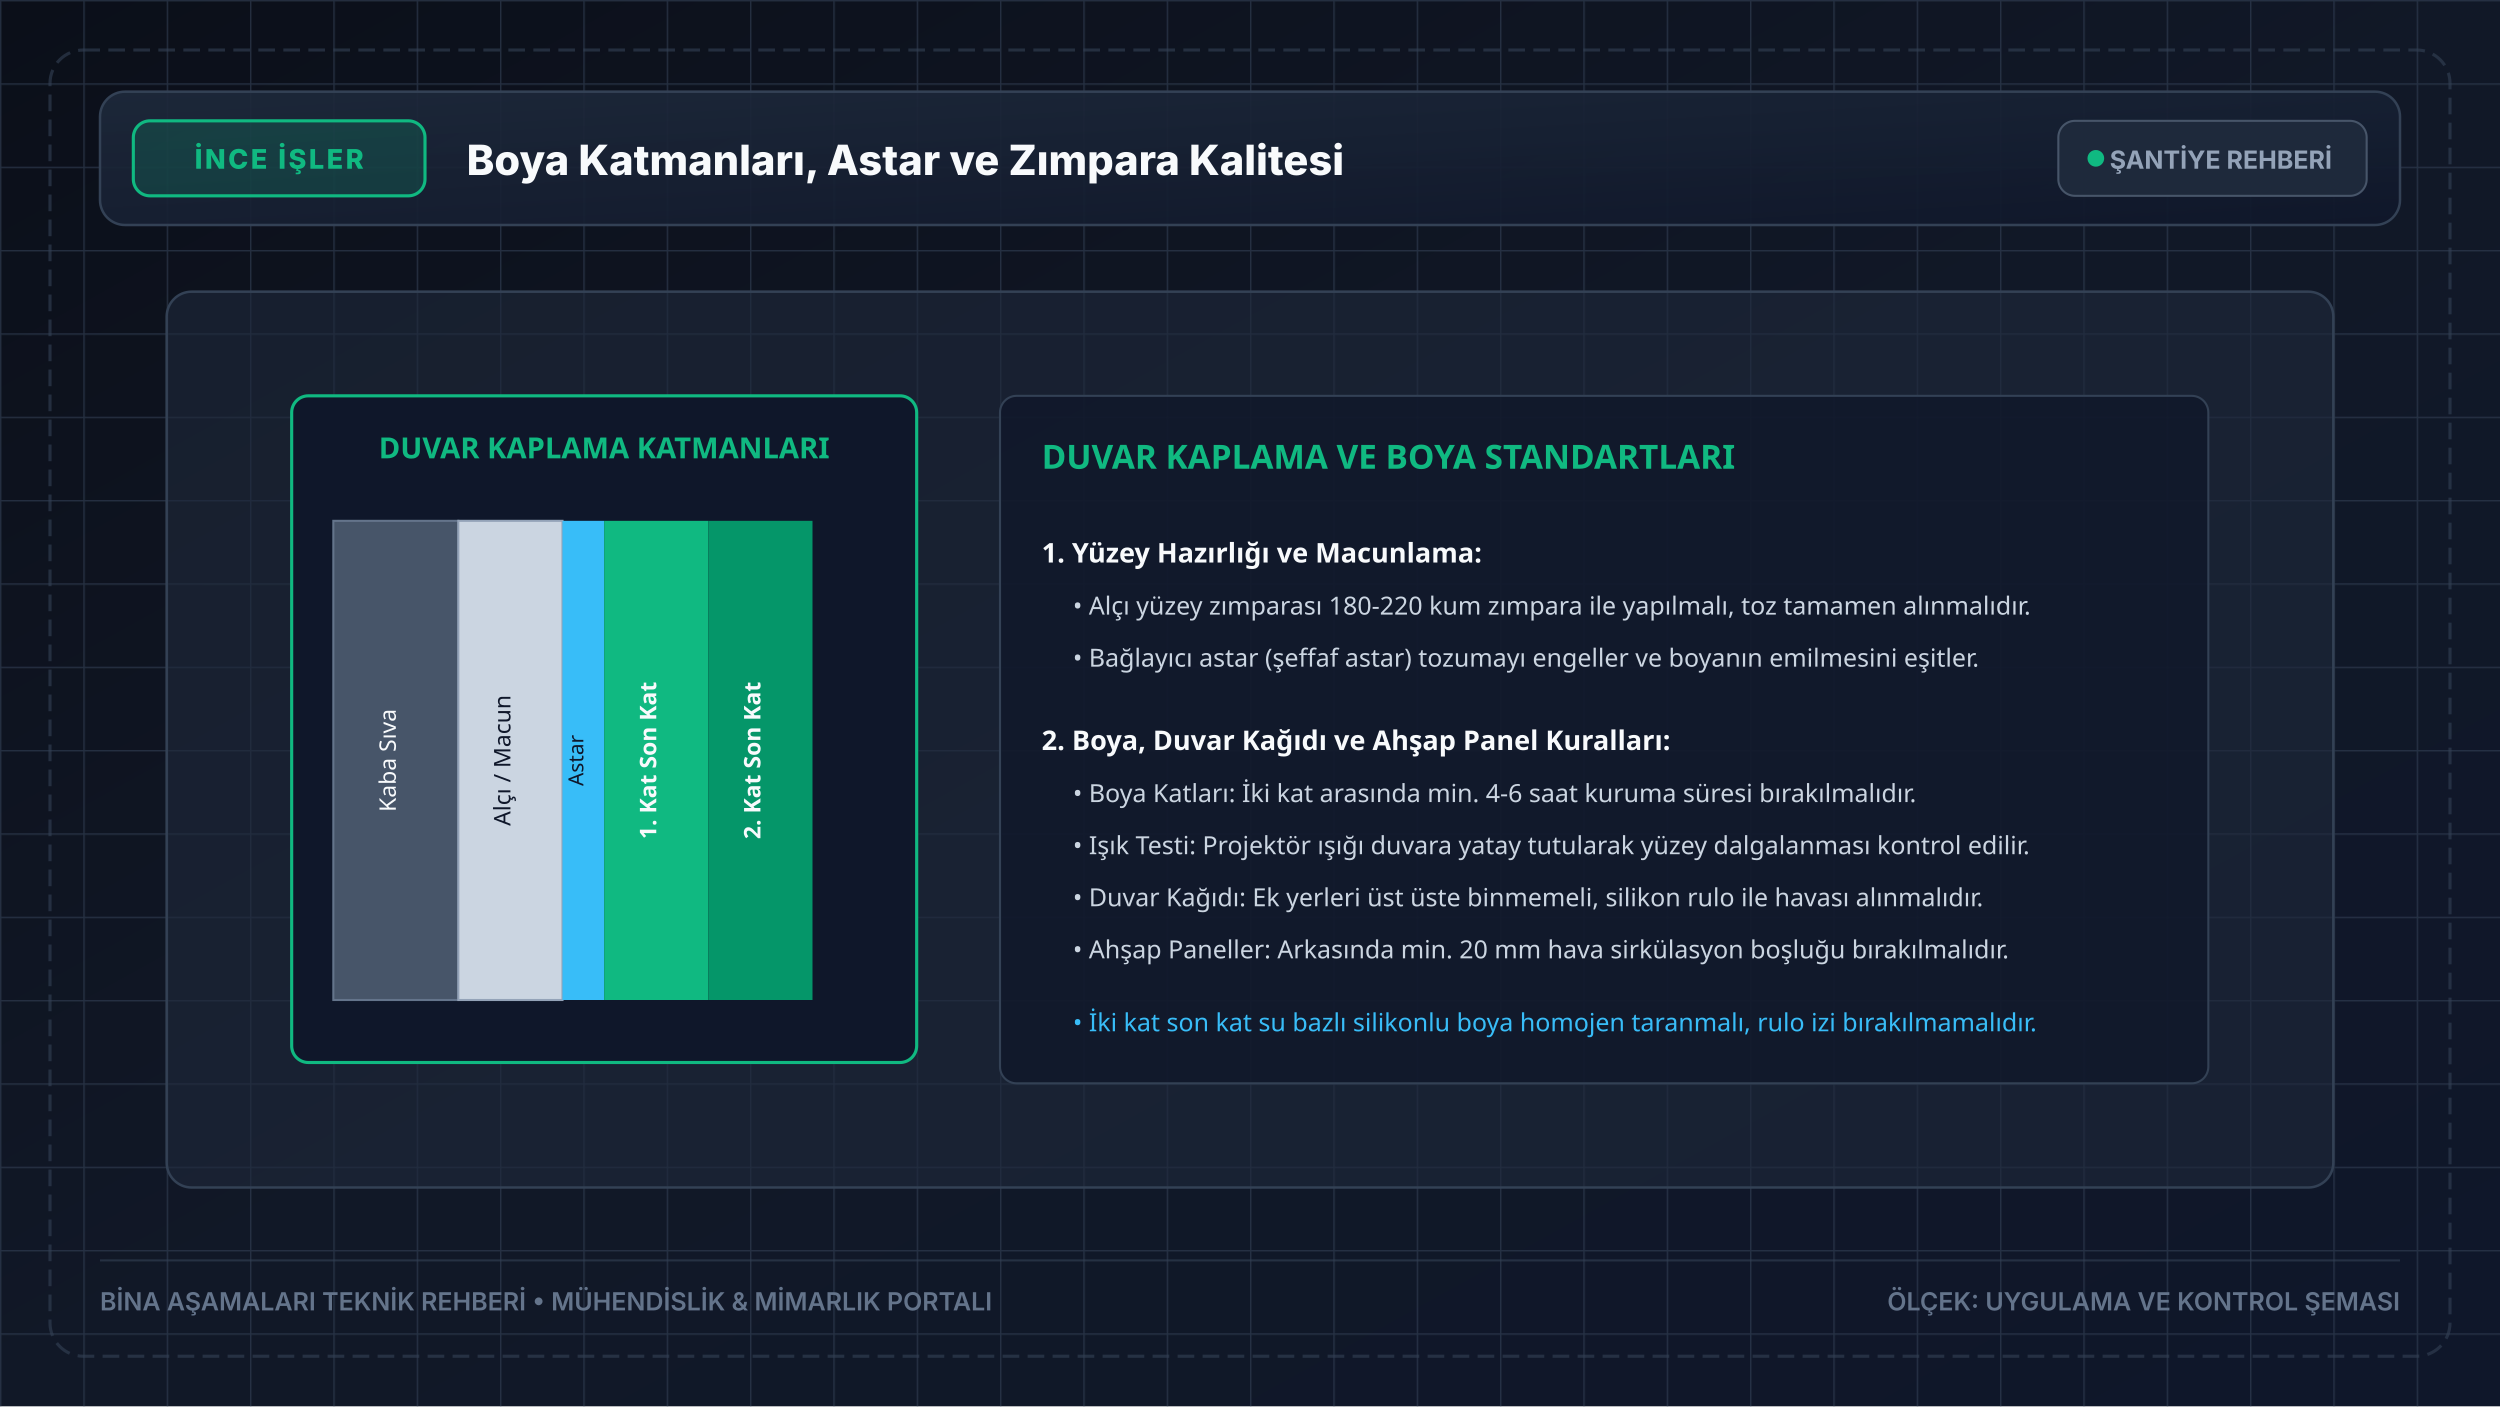
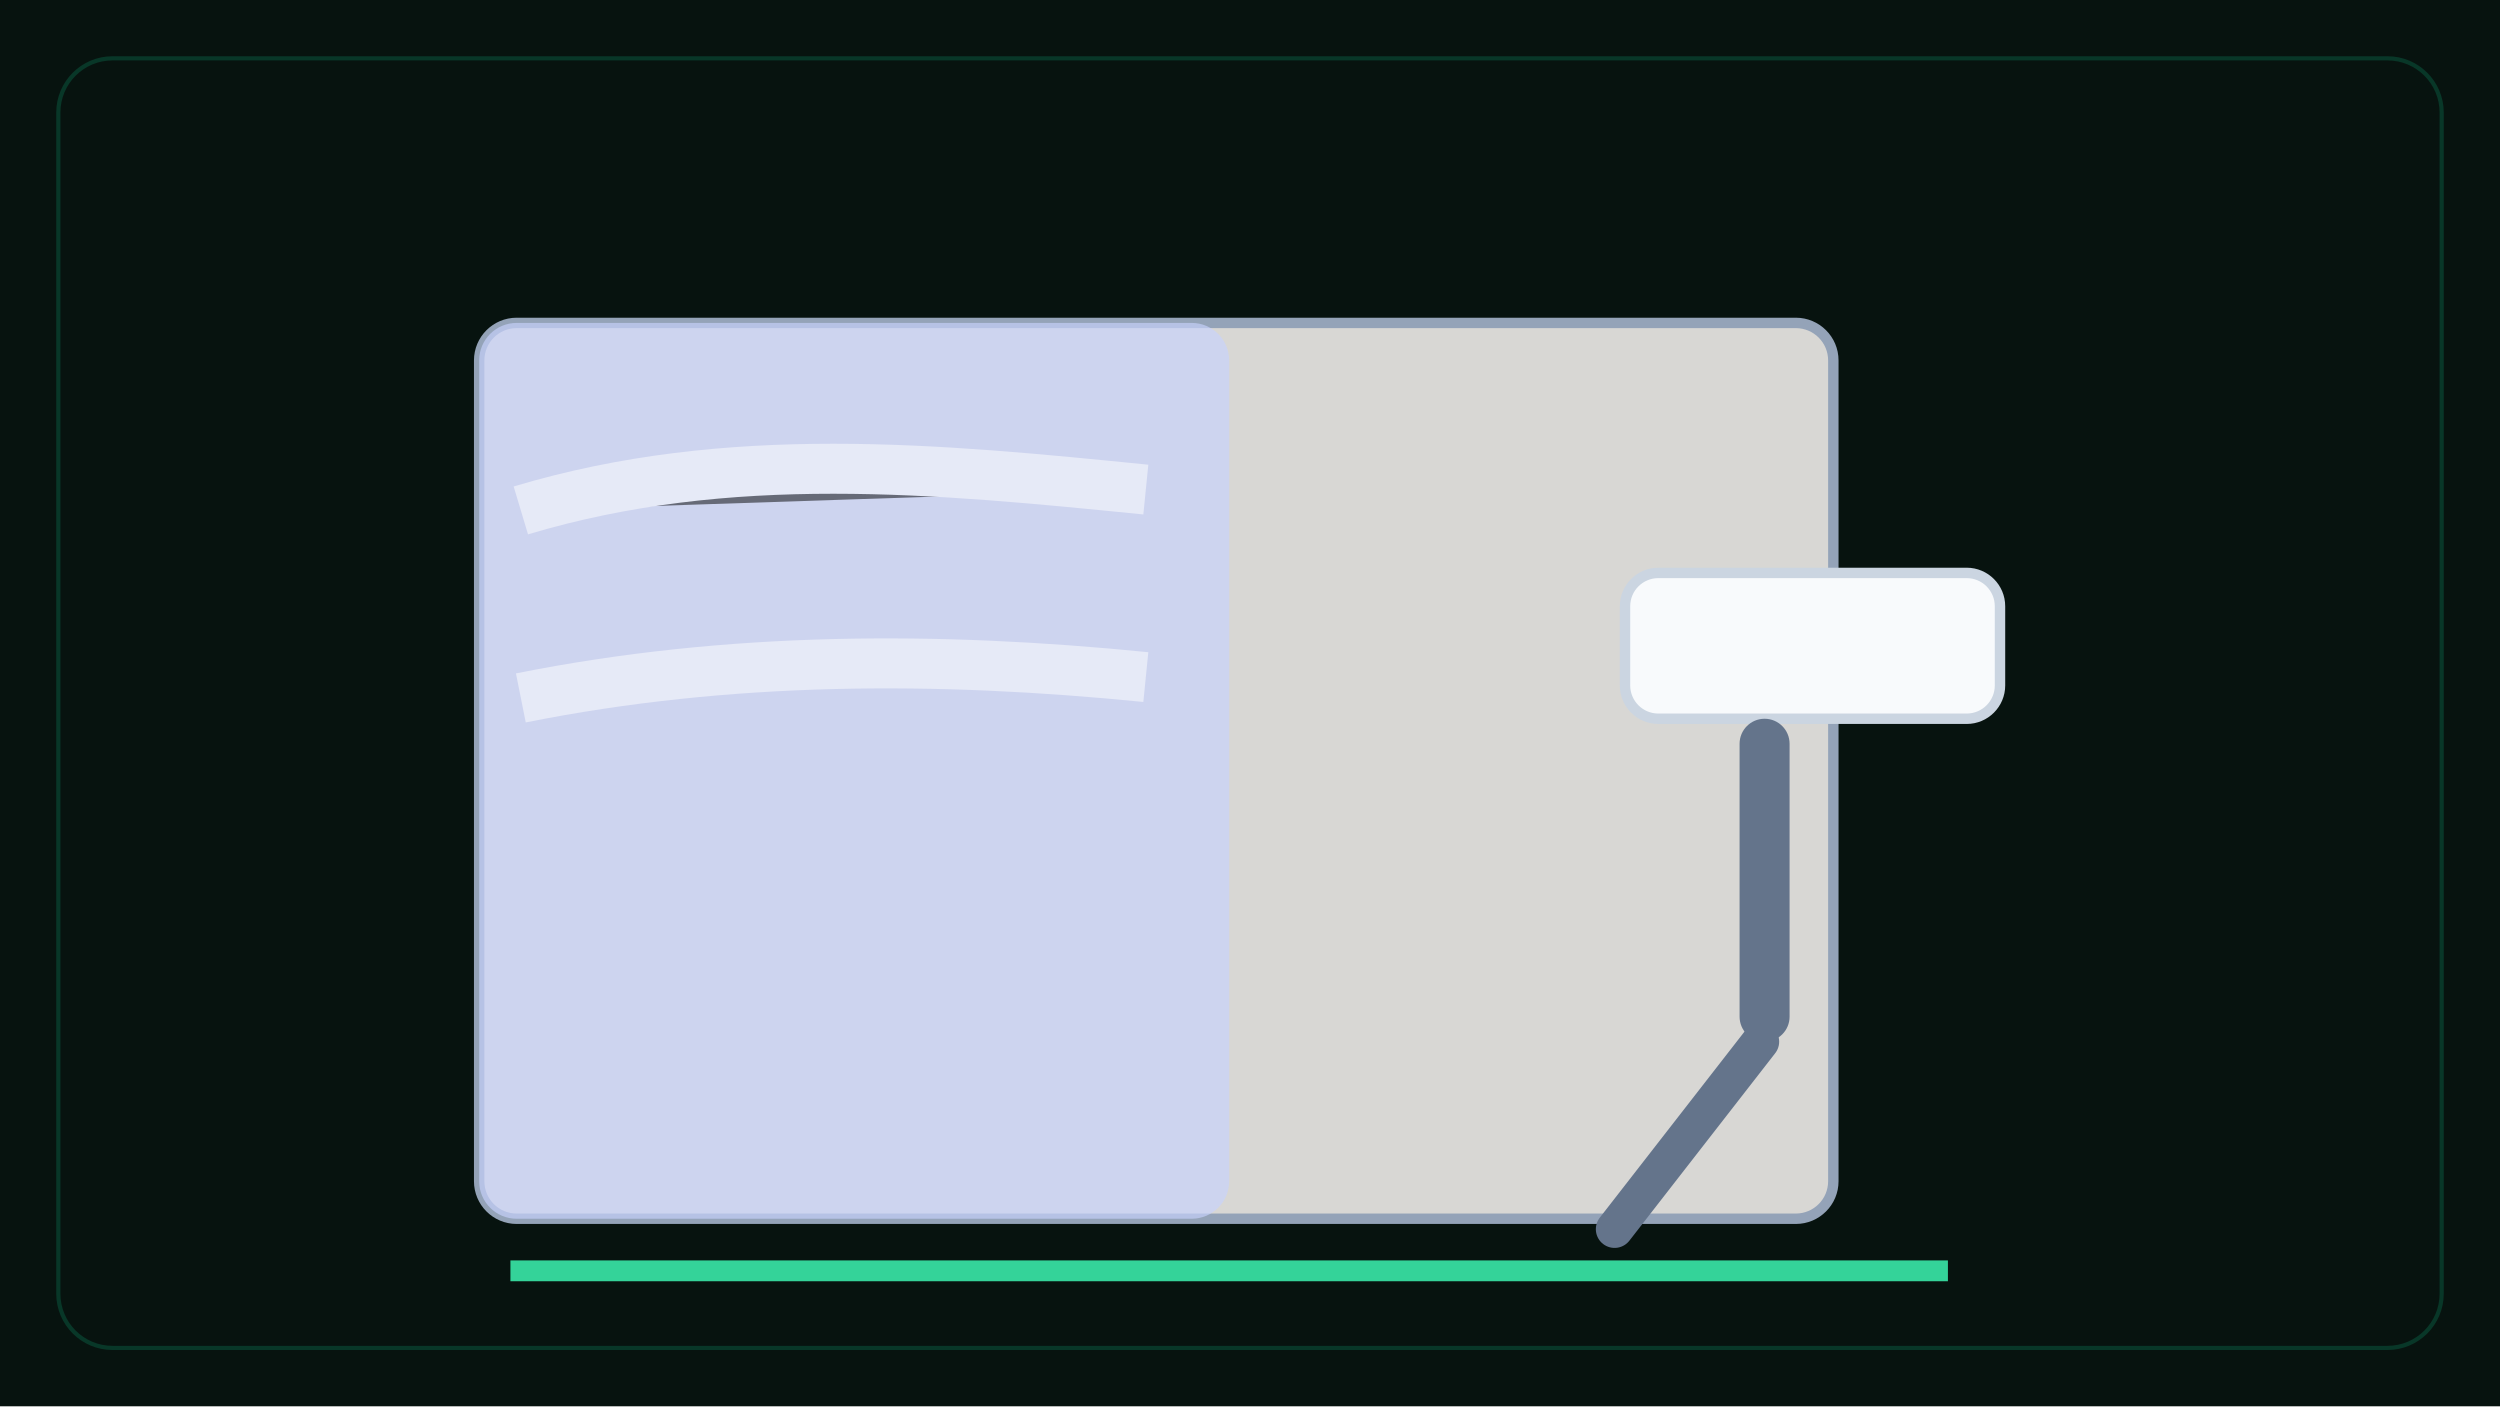
- <svg xmlns="http://www.w3.org/2000/svg" viewBox="0 0 1200 675" width="1200" height="675" fill="none">
-   <defs>
-     <linearGradient id="bgGrad" x1="0%" y1="0%" x2="100%" y2="100%">
-       <stop offset="0%" stop-color="#0b0f19" />
-       <stop offset="50%" stop-color="#111827" />
-       <stop offset="100%" stop-color="#0f172a" />
-     </linearGradient>
-     <linearGradient id="panelGrad" x1="0%" y1="0%" x2="100%" y2="100%">
-       <stop offset="0%" stop-color="#1e293b" stop-opacity="0.9" />
-       <stop offset="100%" stop-color="#0f172a" stop-opacity="0.95" />
-     </linearGradient>
-     <pattern id="blueprintGrid" width="40" height="40" patternUnits="userSpaceOnUse">
-       <path d="M 40 0 L 0 0 0 40" fill="none" stroke="#334155" stroke-width="0.75" stroke-opacity="0.3" />
-       <path d="M 200 0 L 0 0 0 200" fill="none" stroke="#334155" stroke-width="1.5" stroke-opacity="0.5" />
-     </pattern>
-   </defs>
-   <rect width="1200" height="675" fill="url(#bgGrad)" />
-   <rect width="1200" height="675" fill="url(#blueprintGrid)" />
-   <rect x="24" y="24" width="1152" height="627" rx="16" fill="none" stroke="#334155" stroke-width="1.5" stroke-dasharray="8 4" opacity="0.6" />
-   <g transform="translate(48, 44)">
-     <rect x="0" y="0" width="1104" height="64" rx="12" fill="url(#panelGrad)" stroke="#334155" stroke-width="1.2" />
-     <rect x="16" y="14" width="140" height="36" rx="8" fill="#10b981" fill-opacity="0.18" stroke="#10b981" stroke-width="1.5" />
-     <text x="86" y="37" fill="#10b981" font-family="system-ui, -apple-system, sans-serif" font-size="13" font-weight="800" text-anchor="middle" letter-spacing="1.2">İNCE İŞLER</text>
-     <text x="176" y="40" fill="#f8fafc" font-family="system-ui, -apple-system, sans-serif" font-size="20" font-weight="800">Boya Katmanları, Astar ve Zımpara Kalitesi</text>
-     <rect x="940" y="14" width="148" height="36" rx="8" fill="#1e293b" stroke="#475569" stroke-width="1" />
-     <circle cx="958" cy="32" r="4" fill="#10b981" />
-     <text x="1018" y="37" fill="#94a3b8" font-family="system-ui, -apple-system, sans-serif" font-size="12" font-weight="700" text-anchor="middle">ŞANTİYE REHBERİ</text>
+ <svg xmlns="http://www.w3.org/2000/svg" viewBox="0 0 1200 675">
+   <rect width="1200" height="675" fill="#07130f" />
+   <g transform="translate(150 95)">
+     <rect x="80" y="60" width="650" height="430" rx="18" fill="#d8d7d4" stroke="#94a3b8" stroke-width="5" />
+     <rect x="80" y="60" width="360" height="430" rx="18" fill="#c7d2fe" opacity=".65" />
+     <g transform="translate(630 180)">
+       <rect x="0" y="0" width="180" height="70" rx="16" fill="#f8fafc" stroke="#cbd5e1" stroke-width="5" />
+       <rect x="55" y="70" width="24" height="155" rx="12" fill="#64748b" />
+       <path d="M65 225l-70 90" stroke="#64748b" stroke-width="18" stroke-linecap="round" />
+     </g>
+     <path d="M100 150c100-30 200-20 300-10M100 240c100-20 200-20 300-10" stroke="#ffffff" stroke-width="24" opacity=".5" />
+     <path d="M95 515h690" stroke="#34d399" stroke-width="10" />
  </g>
-   <g transform="translate(80, 140)">
-     <rect x="0" y="0" width="1040" height="430" rx="12" fill="#1e293b" fill-opacity="0.6" stroke="#334155" stroke-width="1.2" />
-     <g transform="translate(60, 50)">
-       <rect x="0" y="0" width="300" height="320" rx="8" fill="#0f172a" stroke="#10b981" stroke-width="1.5" />
-       <text x="150" y="30" fill="#10b981" font-family="system-ui, sans-serif" font-size="14" font-weight="800" text-anchor="middle">DUVAR KAPLAMA KATMANLARI</text>
-       <rect x="20" y="60" width="60" height="230" fill="#475569" stroke="#64748b" />
-       <text x="50" y="175" fill="#f8fafc" font-family="system-ui, sans-serif" font-size="11" text-anchor="middle" transform="rotate(-90 50 175)">Kaba Sıva</text>
-       <rect x="80" y="60" width="50" height="230" fill="#cbd5e1" stroke="#94a3b8" />
-       <text x="105" y="175" fill="#0f172a" font-family="system-ui, sans-serif" font-size="11" text-anchor="middle" transform="rotate(-90 105 175)">Alçı / Macun</text>
-       <rect x="130" y="60" width="20" height="230" fill="#38bdf8" />
-       <text x="140" y="175" fill="#0f172a" font-family="system-ui, sans-serif" font-size="10" text-anchor="middle" transform="rotate(-90 140 175)">Astar</text>
-       <rect x="150" y="60" width="50" height="230" fill="#10b981" />
-       <text x="175" y="175" fill="#f8fafc" font-family="system-ui, sans-serif" font-size="11" font-weight="700" text-anchor="middle" transform="rotate(-90 175 175)">1. Kat Son Kat</text>
-       <rect x="200" y="60" width="50" height="230" fill="#059669" />
-       <text x="225" y="175" fill="#f8fafc" font-family="system-ui, sans-serif" font-size="11" font-weight="700" text-anchor="middle" transform="rotate(-90 225 175)">2. Kat Son Kat</text>
-     </g>
-     <g transform="translate(400, 50)">
-       <rect x="0" y="0" width="580" height="330" rx="8" fill="#0f172a" fill-opacity="0.8" stroke="#334155" stroke-width="1" />
-       <text x="20" y="35" fill="#10b981" font-family="system-ui, sans-serif" font-size="16" font-weight="800">DUVAR KAPLAMA VE BOYA STANDARTLARI</text>
-       <g transform="translate(20, 60)">
-         <text x="0" y="20" fill="#f8fafc" font-family="system-ui, sans-serif" font-size="13" font-weight="700">1. Yüzey Hazırlığı ve Macunlama:</text>
-         <text x="15" y="45" fill="#cbd5e1" font-family="system-ui, sans-serif" font-size="12">• Alçı yüzey zımparası 180-220 kum zımpara ile yapılmalı, toz tamamen alınmalıdır.</text>
-         <text x="15" y="70" fill="#cbd5e1" font-family="system-ui, sans-serif" font-size="12">• Bağlayıcı astar (şeffaf astar) tozumayı engeller ve boyanın emilmesini eşitler.</text>
-         <text x="0" y="110" fill="#f8fafc" font-family="system-ui, sans-serif" font-size="13" font-weight="700">2. Boya, Duvar Kağıdı ve Ahşap Panel Kuralları:</text>
-         <text x="15" y="135" fill="#cbd5e1" font-family="system-ui, sans-serif" font-size="12">• Boya Katları: İki kat arasında min. 4-6 saat kuruma süresi bırakılmalıdır.</text>
-         <text x="15" y="160" fill="#cbd5e1" font-family="system-ui, sans-serif" font-size="12">• Işık Testi: Projektör ışığı duvara yatay tutularak yüzey dalgalanması kontrol edilir.</text>
-         <text x="15" y="185" fill="#cbd5e1" font-family="system-ui, sans-serif" font-size="12">• Duvar Kağıdı: Ek yerleri üst üste binmemeli, silikon rulo ile havası alınmalıdır.</text>
-         <text x="15" y="210" fill="#cbd5e1" font-family="system-ui, sans-serif" font-size="12">• Ahşap Paneller: Arkasında min. 20 mm hava sirkülasyon boşluğu bırakılmalıdır.</text>
-         <text x="15" y="245" fill="#38bdf8" font-family="system-ui, sans-serif" font-size="12">• İki kat son kat su bazlı silikonlu boya homojen taranmalı, rulo izi bırakılmamalıdır.</text>
-       </g>
-     </g>
-   </g>
-   <g transform="translate(48, 605)">
-     <line x1="0" y1="0" x2="1104" y2="0" stroke="#334155" stroke-width="1" opacity="0.6" />
-     <text x="0" y="24" fill="#64748b" font-family="system-ui, -apple-system, sans-serif" font-size="12" font-weight="600">BİNA AŞAMALARI TEKNİK REHBERİ • MÜHENDİSLİK &amp; MİMARLIK PORTALI</text>
-     <text x="1104" y="24" fill="#64748b" font-family="system-ui, -apple-system, sans-serif" font-size="12" font-weight="600" text-anchor="end">ÖLÇEK: UYGULAMA VE KONTROL ŞEMASI</text>
-   </g>
+   <rect x="28" y="28" width="1144" height="619" rx="26" fill="none" stroke="#10b981" stroke-opacity=".22" stroke-width="2" />
</svg>
